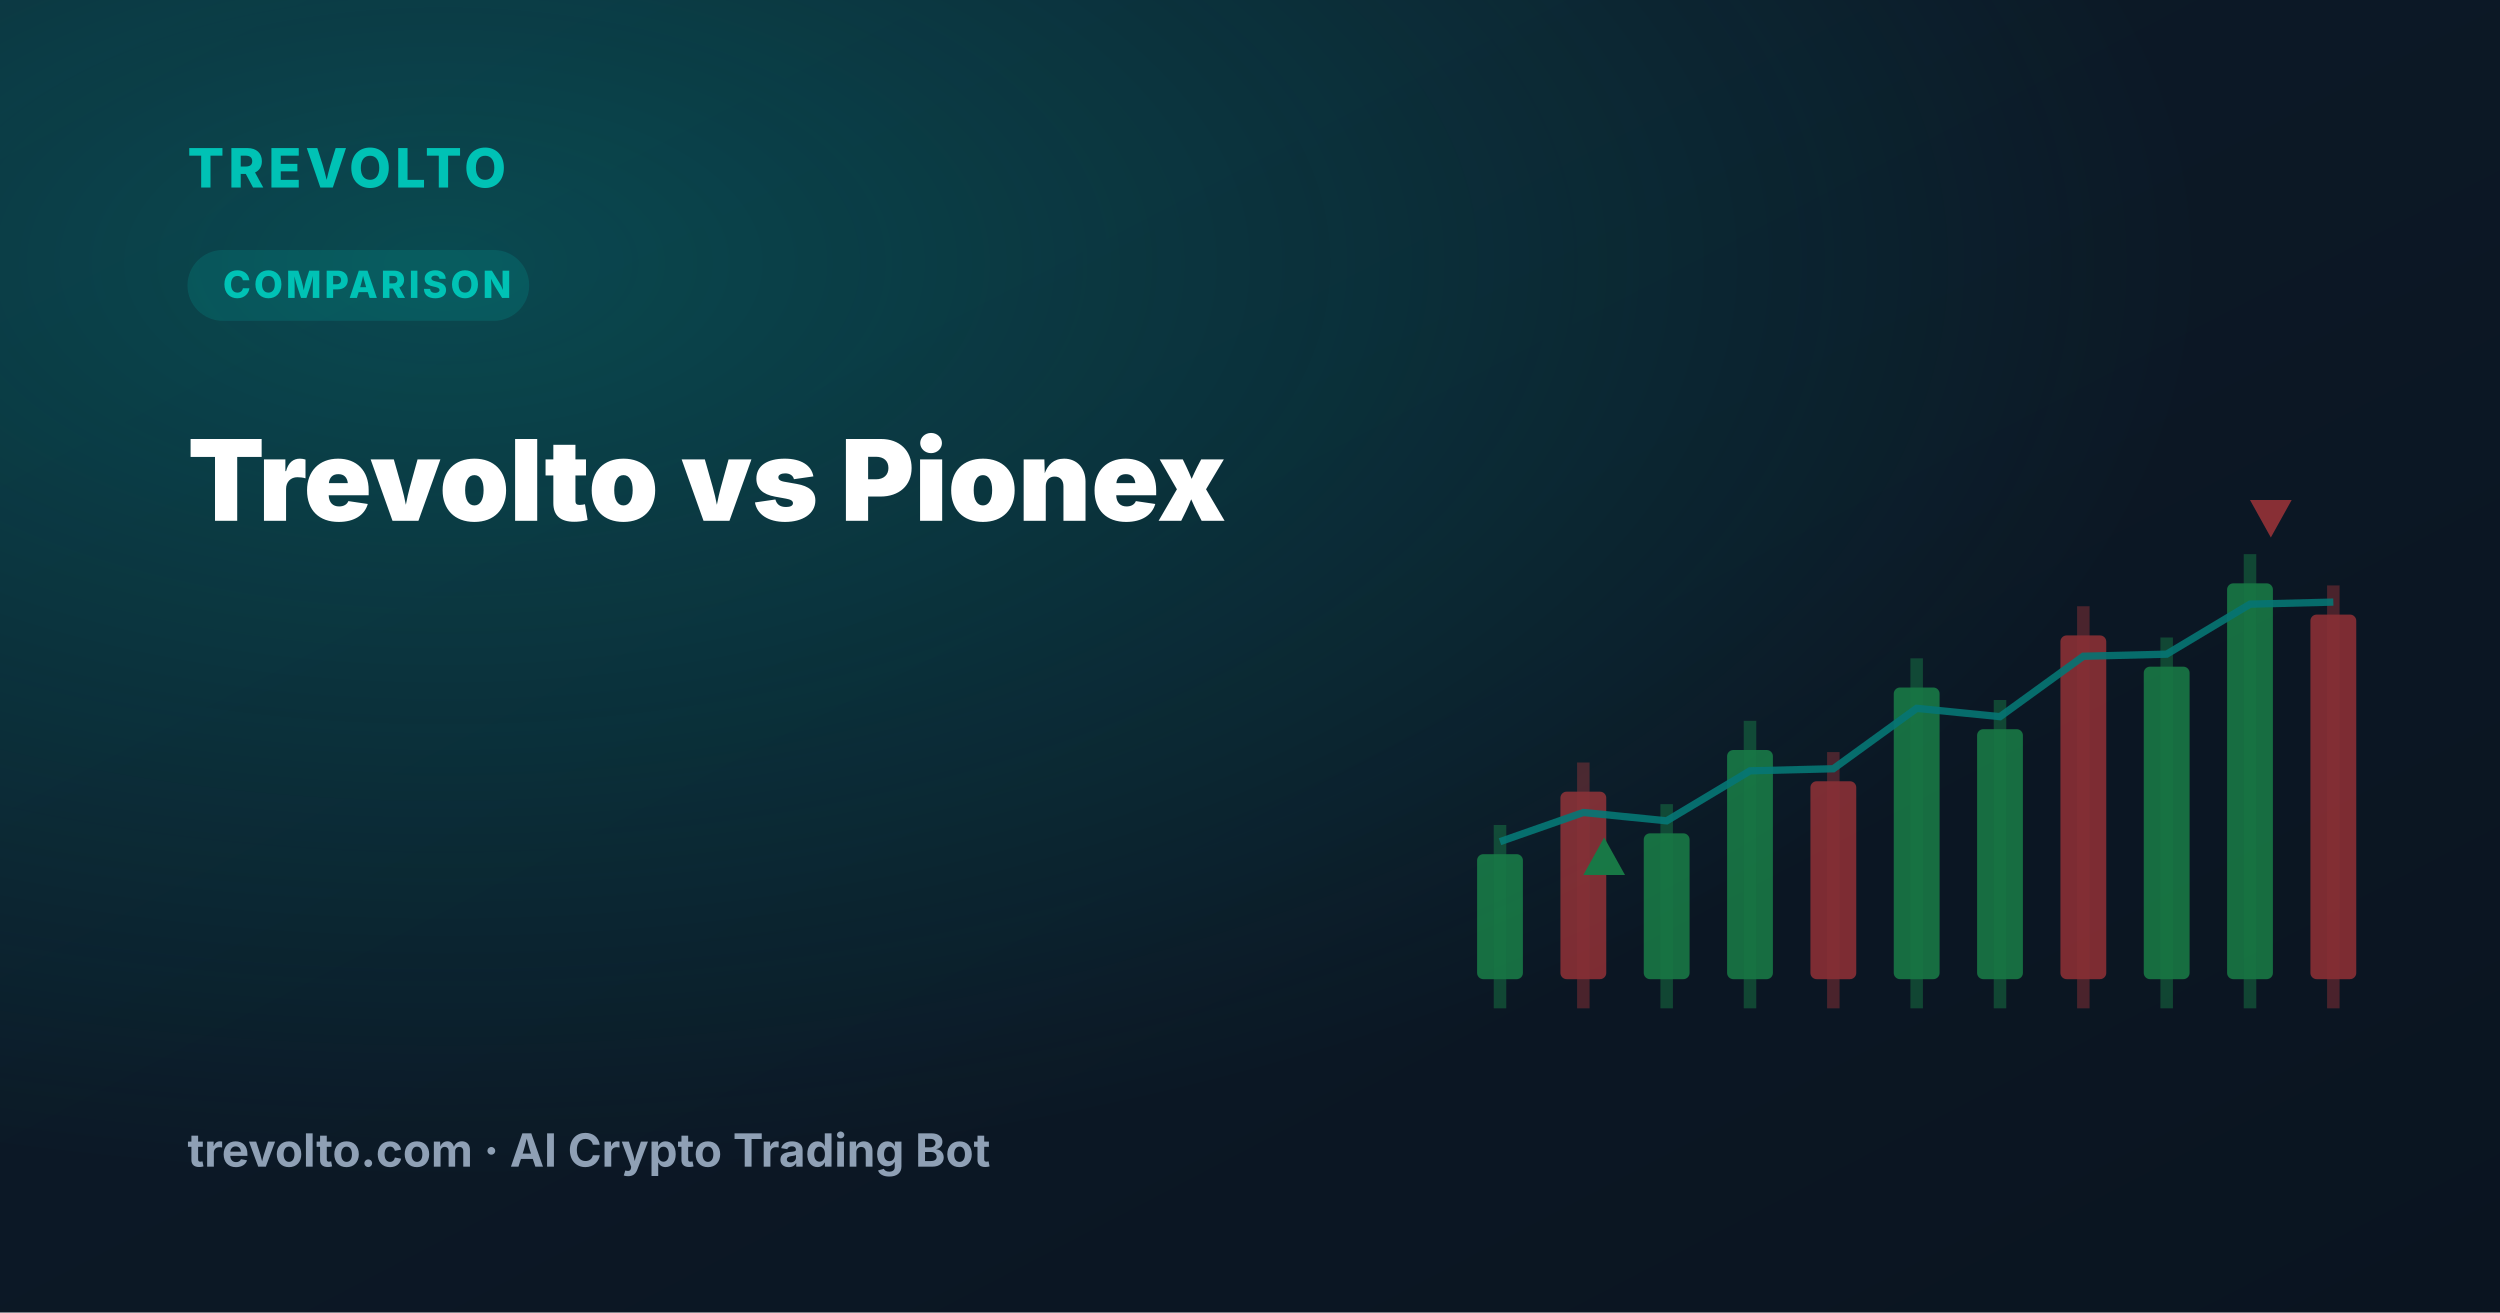
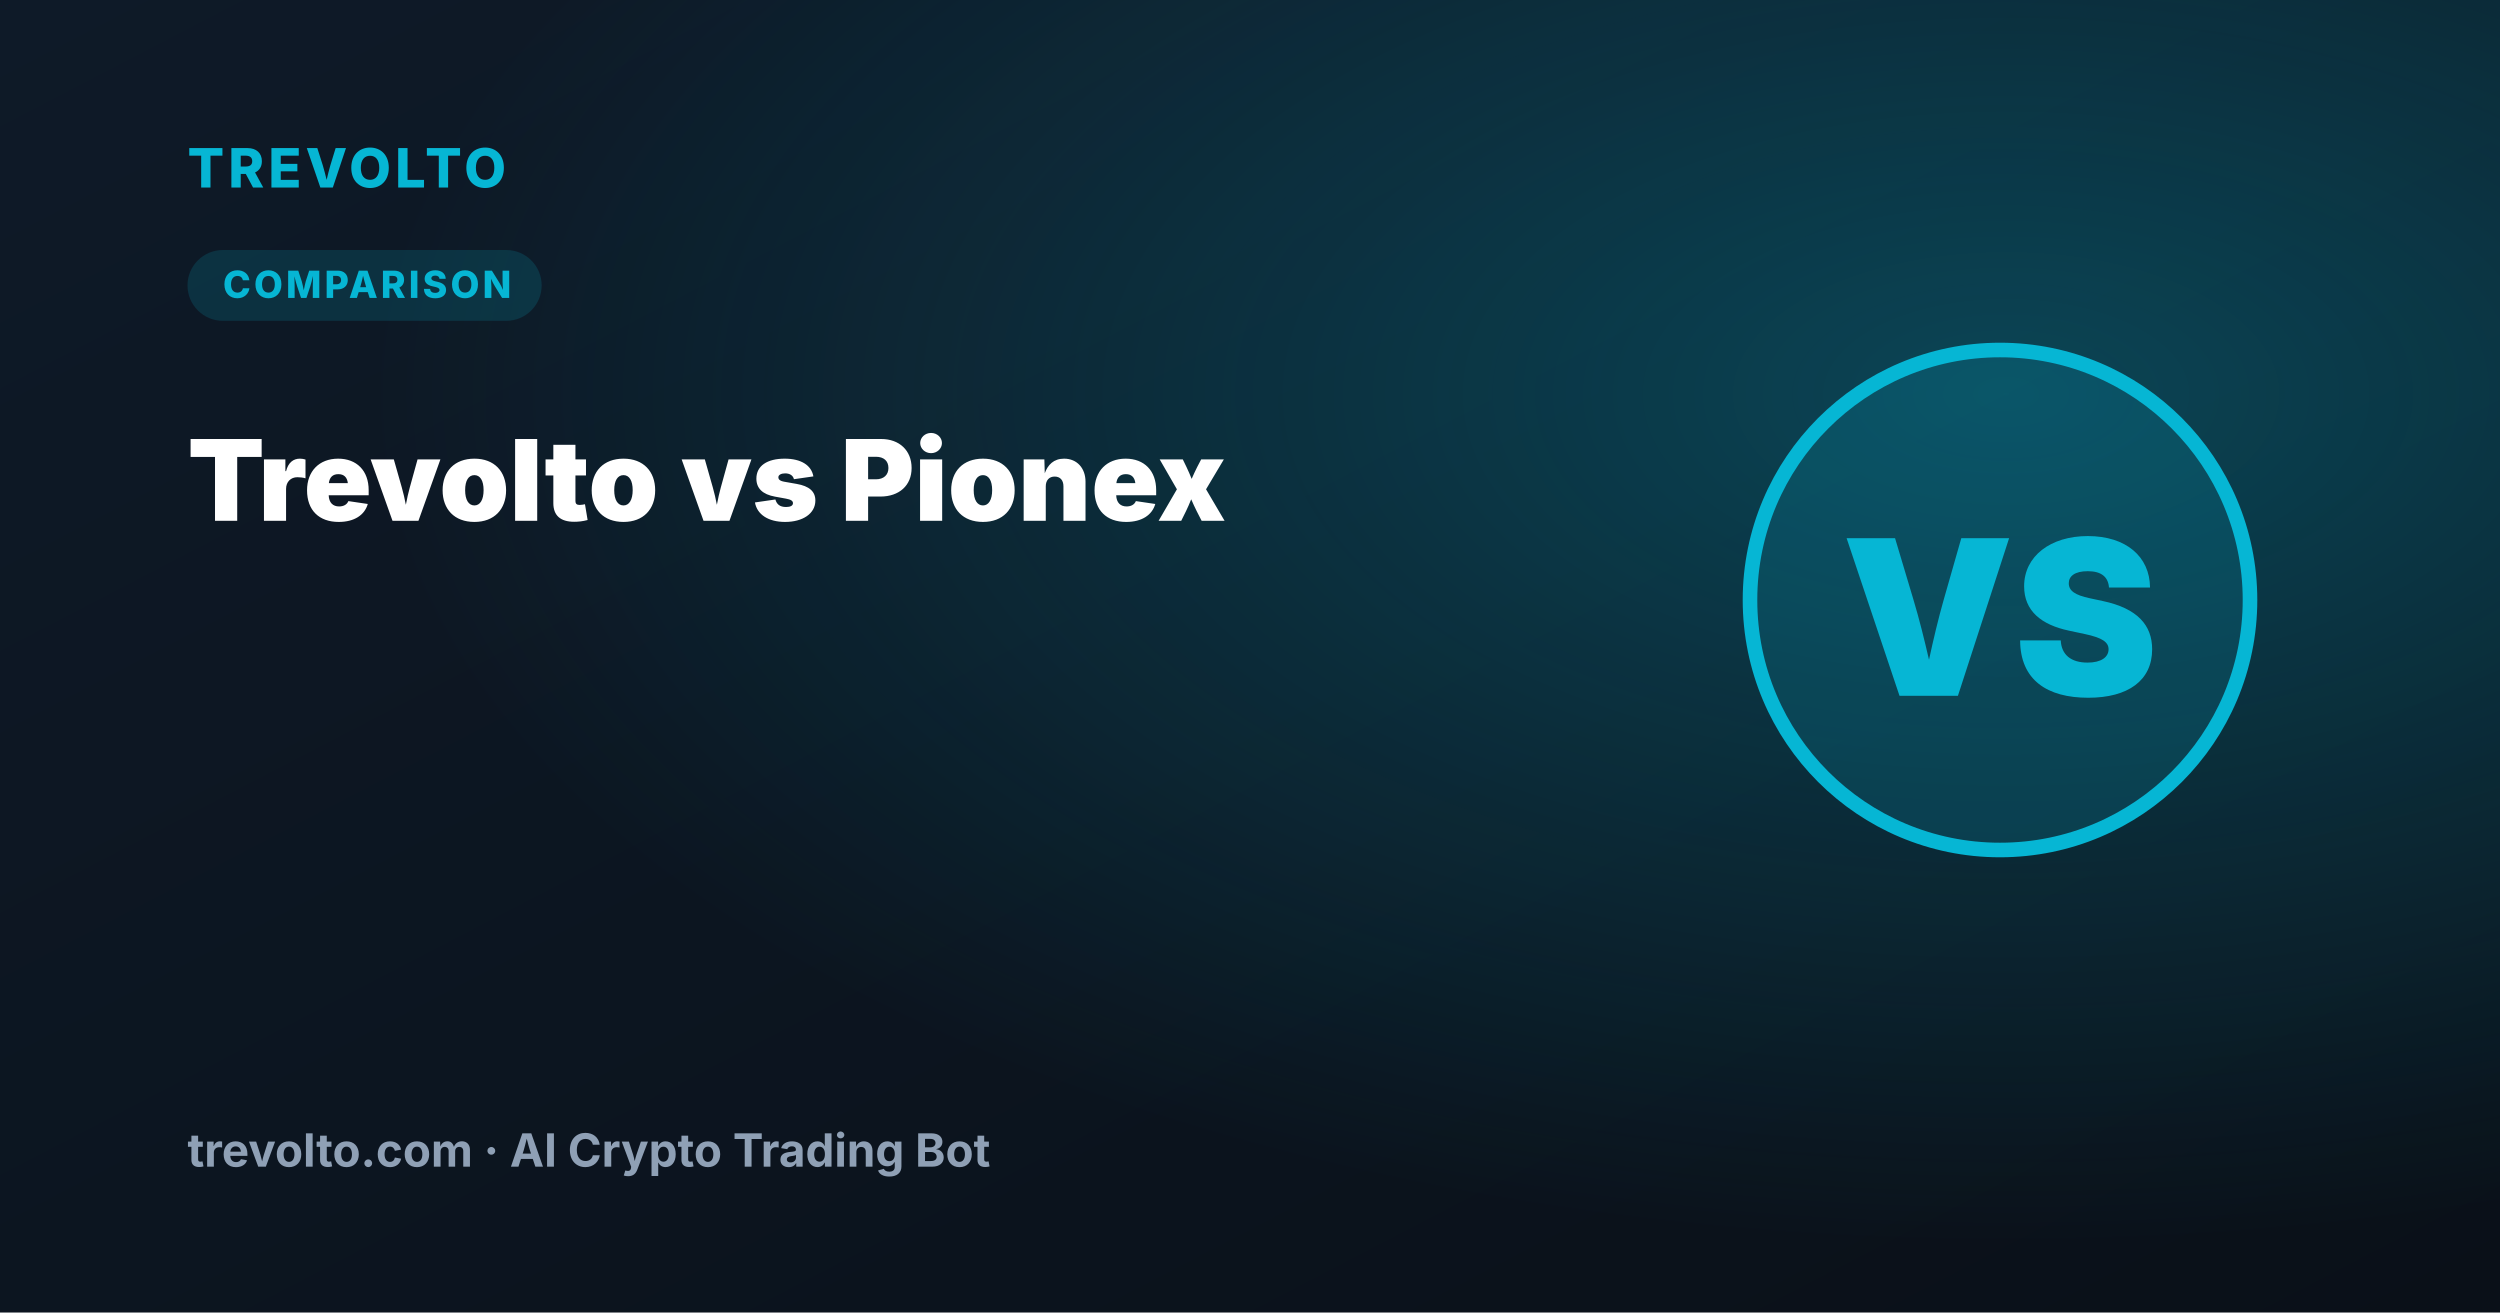
<svg xmlns="http://www.w3.org/2000/svg" viewBox="0 0 1200 630" width="1200" height="630" role="img" aria-label="Trevolto vs Pionex">
  <defs>
    <linearGradient id="bg" x1="0" y1="0" x2="1" y2="1">
-       <stop offset="0" stop-color="#0e1c2b" />
-       <stop offset="1" stop-color="#0a1420" />
+       <stop offset="0" stop-color="#0e1a28" />
+       <stop offset="1" stop-color="#0a1018" />
    </linearGradient>
-     <radialGradient id="glow" cx="18%" cy="20%" r="70%">
-       <stop offset="0" stop-color="#00c2b5" stop-opacity=".28" />
-       <stop offset="1" stop-color="#00c2b5" stop-opacity="0" />
+     <radialGradient id="glow" cx="80%" cy="30%" r="65%">
+       <stop offset="0" stop-color="#06b6d4" stop-opacity=".30" />
+       <stop offset="1" stop-color="#06b6d4" stop-opacity="0" />
    </radialGradient>
  </defs>
  <rect width="1200" height="630" fill="url(#bg)" />
  <rect width="1200" height="630" fill="url(#glow)" />
-   <g opacity=".55">
-     <rect x="717" y="396" width="6" height="88" fill="#22c55e" opacity=".5" />
-     <rect x="709" y="410" width="22" height="60" rx="3" fill="#22c55e" opacity=".9" />
-     <rect x="757" y="366" width="6" height="118" fill="#ef4444" opacity=".5" />
-     <rect x="749" y="380" width="22" height="90" rx="3" fill="#ef4444" opacity=".9" />
-     <rect x="797" y="386" width="6" height="98" fill="#22c55e" opacity=".5" />
-     <rect x="789" y="400" width="22" height="70" rx="3" fill="#22c55e" opacity=".9" />
-     <rect x="837" y="346" width="6" height="138" fill="#22c55e" opacity=".5" />
-     <rect x="829" y="360" width="22" height="110" rx="3" fill="#22c55e" opacity=".9" />
-     <rect x="877" y="361" width="6" height="123" fill="#ef4444" opacity=".5" />
-     <rect x="869" y="375" width="22" height="95" rx="3" fill="#ef4444" opacity=".9" />
-     <rect x="917" y="316" width="6" height="168" fill="#22c55e" opacity=".5" />
-     <rect x="909" y="330" width="22" height="140" rx="3" fill="#22c55e" opacity=".9" />
-     <rect x="957" y="336" width="6" height="148" fill="#22c55e" opacity=".5" />
-     <rect x="949" y="350" width="22" height="120" rx="3" fill="#22c55e" opacity=".9" />
-     <rect x="997" y="291" width="6" height="193" fill="#ef4444" opacity=".5" />
-     <rect x="989" y="305" width="22" height="165" rx="3" fill="#ef4444" opacity=".9" />
-     <rect x="1037" y="306" width="6" height="178" fill="#22c55e" opacity=".5" />
-     <rect x="1029" y="320" width="22" height="150" rx="3" fill="#22c55e" opacity=".9" />
-     <rect x="1077" y="266" width="6" height="218" fill="#22c55e" opacity=".5" />
-     <rect x="1069" y="280" width="22" height="190" rx="3" fill="#22c55e" opacity=".9" />
-     <rect x="1117" y="281" width="6" height="203" fill="#ef4444" opacity=".5" />
-     <rect x="1109" y="295" width="22" height="175" rx="3" fill="#ef4444" opacity=".9" />
-     <polyline points="720,404 760,390 800,394 840,370 880,369 920,340 960,344 1000,315 1040,314 1080,290 1120,289" fill="none" stroke="#00c2b5" stroke-width="3.5" opacity=".9" />
-     <path d="M760 420 l10 -18 l10 18 z" fill="#22c55e" />
-     <path d="M1080 240 l10 18 l10 -18 z" fill="#ef4444" />
+   <g transform="translate(848,158)">
+     <circle cx="112" cy="130" r="120" fill="#06b6d4" opacity=".15" />
+     <circle cx="112" cy="130" r="120" fill="none" stroke="#06b6d4" stroke-width="7" />
+     <text x="112" y="176" font-size="104" font-weight="900" text-anchor="middle" fill="#06b6d4" font-family="Inter,sans-serif">VS</text>
  </g>
-   <rect x="0" y="0" width="1200" height="630" fill="none" />
  <g font-family="Inter, -apple-system, Segoe UI, sans-serif">
-     <text x="90" y="90" font-size="26" font-weight="800" letter-spacing="2" fill="#00c2b5">TREVOLTO</text>
-     <rect x="90" y="120" width="164" height="34" rx="17" fill="#00c2b5" opacity=".16" />
-     <text x="107" y="143" font-size="18" font-weight="800" letter-spacing="1.5" fill="#00c2b5">COMPARISON</text>
+     <text x="90" y="90" font-size="26" font-weight="800" letter-spacing="2" fill="#06b6d4">TREVOLTO</text>
+     <rect x="90" y="120" width="170" height="34" rx="17" fill="#06b6d4" opacity=".16" />
+     <text x="107" y="143" font-size="18" font-weight="800" letter-spacing="1.5" fill="#06b6d4">COMPARISON</text>
    <text x="90" y="250" font-size="54" font-weight="900" fill="#ffffff">
      <tspan x="90" dy="0">Trevolto vs Pionex</tspan>
    </text>
    <text x="90" y="560" font-size="22" font-weight="700" fill="#8fa0b5">trevolto.com  ·  AI Crypto Trading Bot</text>
  </g>
</svg>
